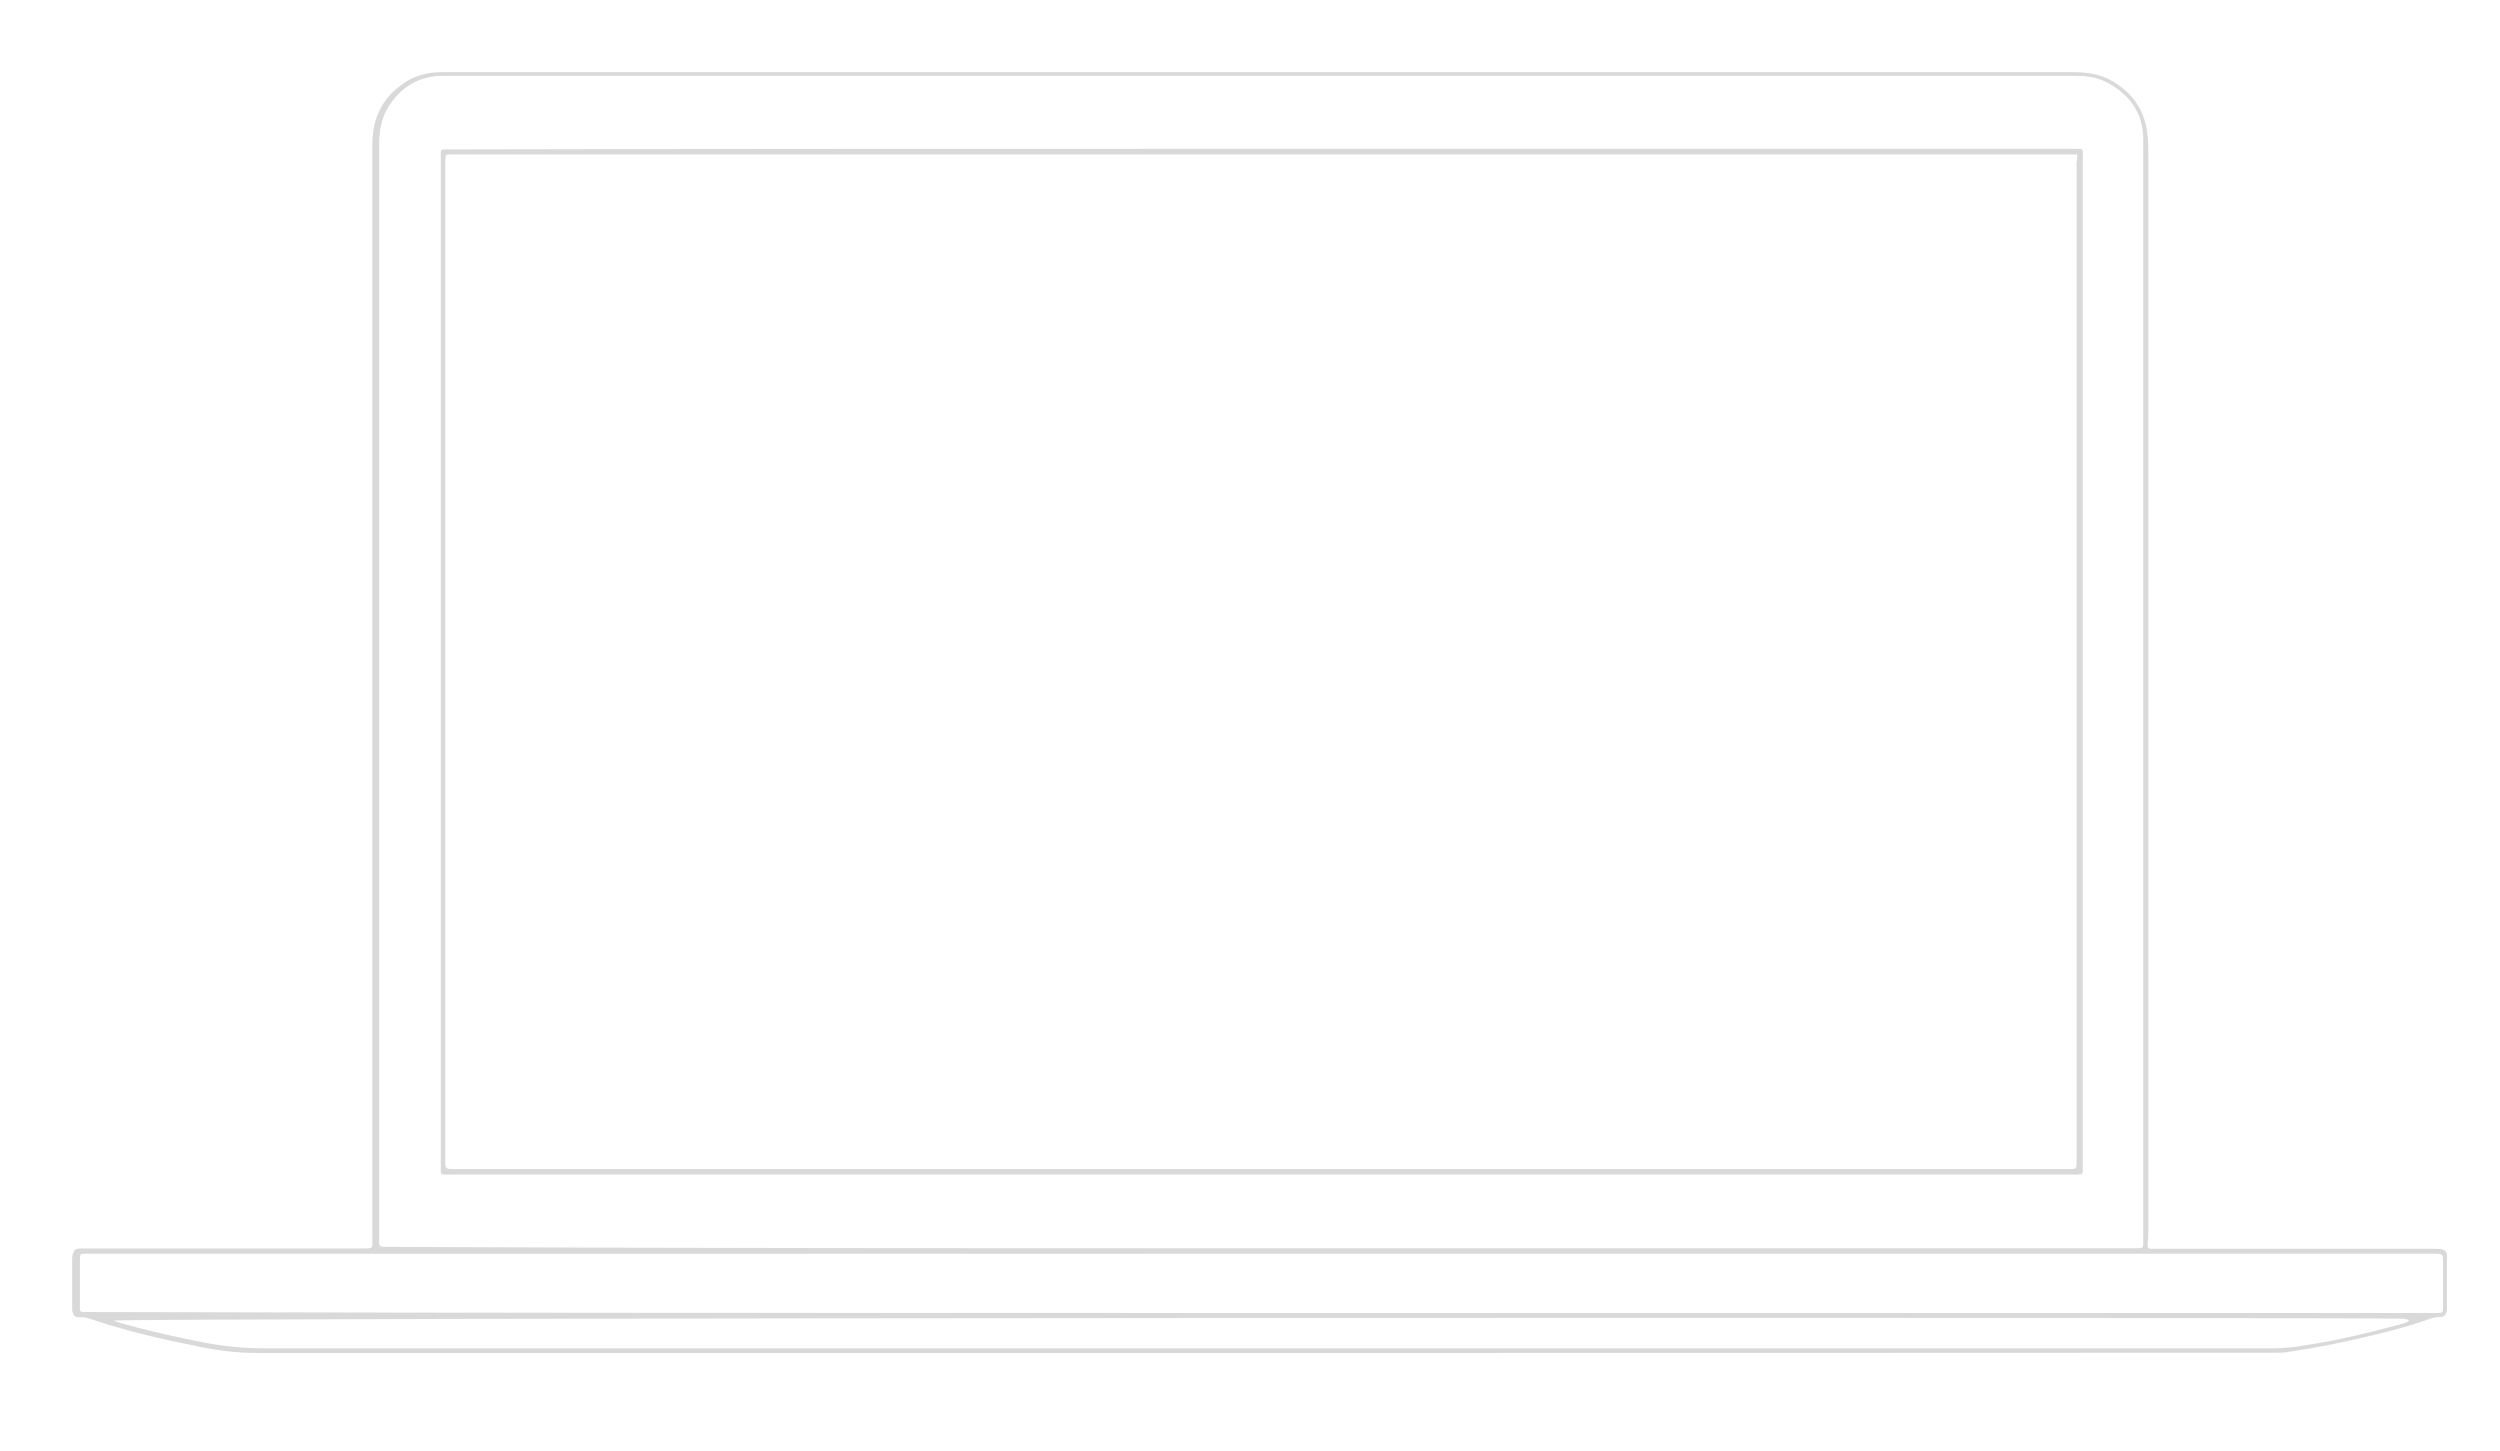
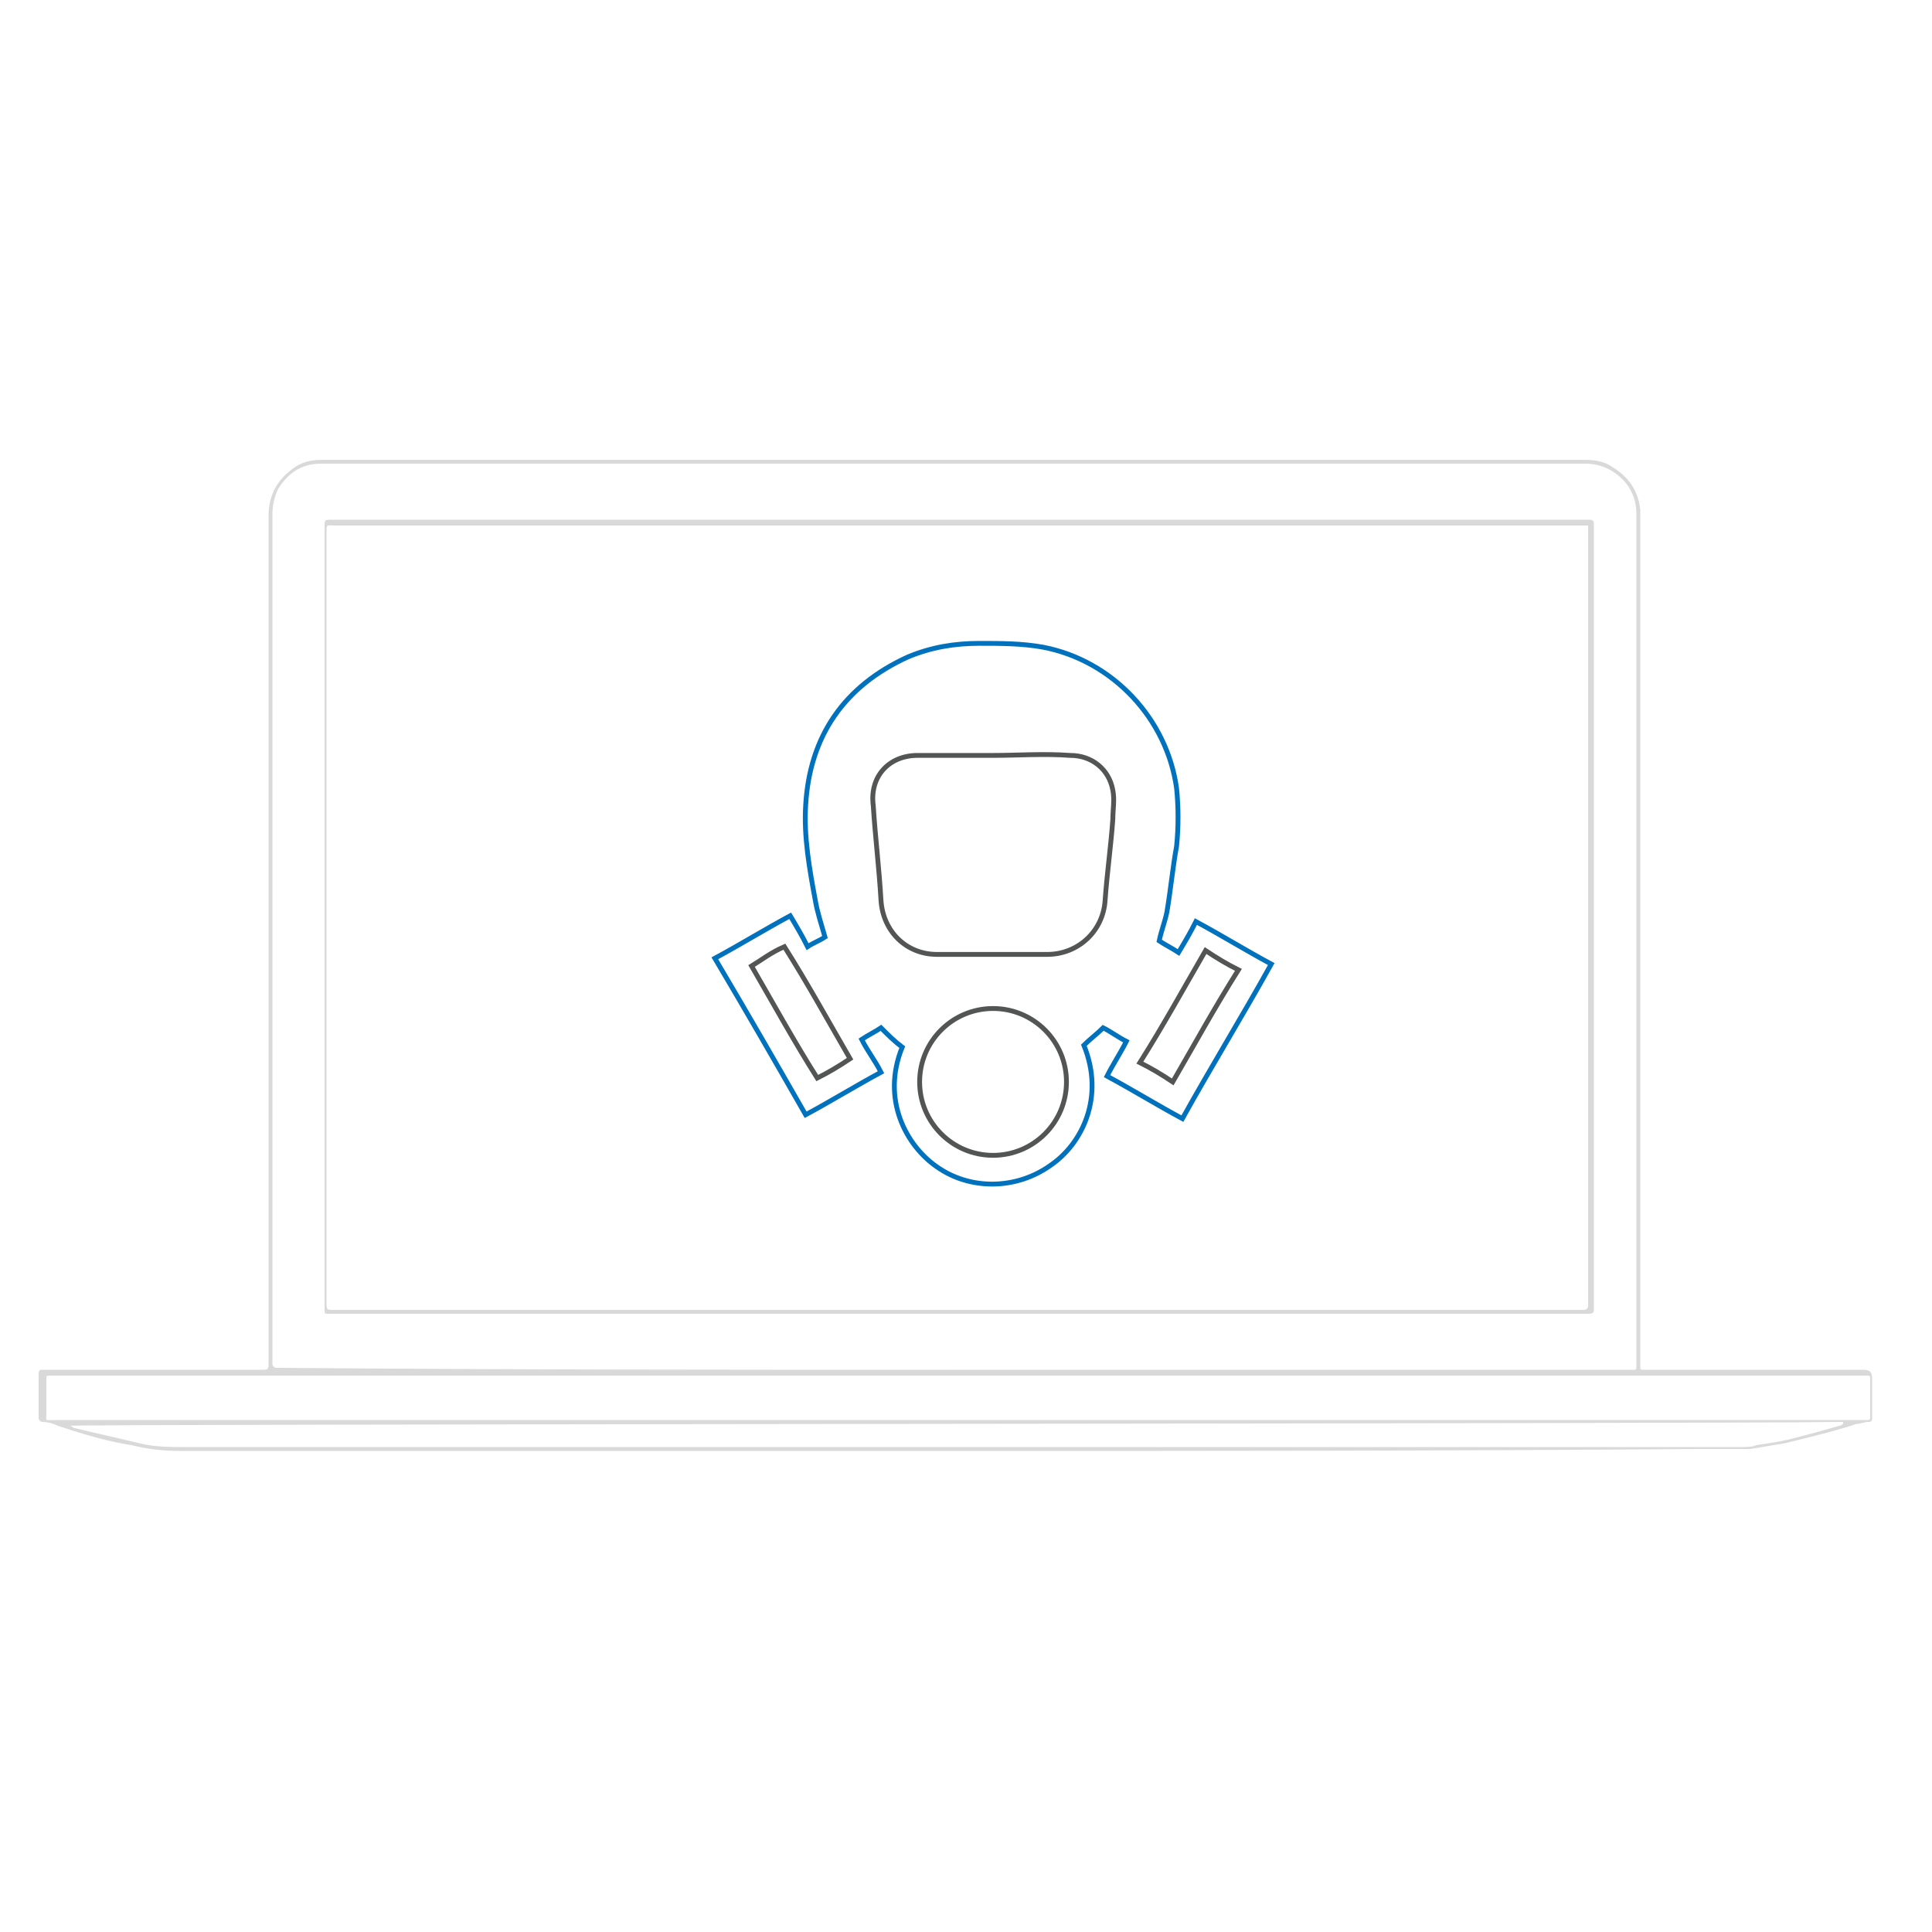
- <svg xmlns="http://www.w3.org/2000/svg" version="1.1" id="Layer_1" x="0px" y="0px" viewBox="-0.9 0 1281.8 743.9" enable-background="new -0.9 0 1281.8 743.9" xml:space="preserve">
+ <svg xmlns="http://www.w3.org/2000/svg" version="1.1" id="Layer_1" x="0px" y="0px" viewBox="0 0 100 100" enable-background="new 0 0 100 100" xml:space="preserve">
  <g opacity="0.5">
-     <path fill="#B3B3B3" d="M645.7,693.7c-171.8,0-343.2,0-515,0c-10.9,0-21.5-1.4-32.5-3.9c-16.6-3.2-32.8-7.1-49-12.3   c-3.2-1.1-6.3-2.5-9.9-2.1c-1.4,0-2.5-0.7-2.8-2.1c-0.4-1.1-0.4-2.1-0.4-3.2c0-8.1,0-16.6,0-24.7c0-0.7,0-1.8,0.4-2.5   c0.4-2.1,1.4-2.5,3.2-2.8c1.1,0,2.1,0,3.2,0c47.3,0,94.9,0,142.2,0c5.6,0,4.9,0,4.9-4.9c0-187,0-374.3,0-561.2   c0-13.1,4.9-23.3,15.2-30.7c6-4.6,13.1-6.3,20.5-6.3c0.7,0,1.4,0,2.1,0c278,0,556.3,0,834.6,0c7.1,0,13.8,1.1,19.8,4.6   c10.6,6.3,16.9,15.5,18,27.9c0.4,3.9,0.4,7.4,0.4,11.3c0,183.4,0,366.9,0,550.3c0,2.1,0,4.6-0.4,6.7c0,2.1,0.4,2.5,2.5,2.5   c1.1,0,2.1,0,2.8,0c47.3,0,94.9,0,142.2,0c5.6,0,6.3,1.1,6,6c0,8.1,0,15.5,0,23.6c0,0.7,0,1.4,0,2.1c-0.4,2.1-1.4,3.2-3.2,3.2   c-2.8,0-5.3,0.7-7.8,1.8c-15.5,5.3-31.7,8.8-48,12.3c-7.4,1.4-15.2,2.8-22.6,3.9c-2.1,0.4-4.6,0.4-7.1,0.4c-9.5,0-19,0-28.6,0   C973.8,693.7,809.8,693.7,645.7,693.7z M645.4,640c148.9,0,297.4,0,446.6,0c1.1,0,2.1,0,3.2,0c2.5,0,2.8-0.4,2.8-2.8   c0-1.4,0-2.5,0-3.9c0-148.2,0-296,0-444.1c0-39.2,0-78.3,0-117.5c0-13.1-6.3-22.6-17.6-28.9c-4.9-2.8-10.6-3.9-15.9-3.9   c-205.7,0-411.7,0-617.3,0c-73.7,0-147.5,0-221.2,0c-12.7,0-22.2,6.3-28.6,17.3c-2.8,5.3-3.9,11.3-3.9,17.3   c0,186.6,0,373.6,0,560.2c0,0.7,0,1.4,0,2.1c0,0.4,0,0.7,0,1.4c0,1.4,0.7,2.1,2.5,2.1c1.4,0,2.5,0,3.9,0   C348,640,496.9,640,645.4,640z M645.7,673.2c200,0,400,0,600,0c1.4,0,2.1,0,3.5,0c2.1,0,2.5-0.4,2.5-2.5c0-1.8,0-3.5,0-5.3   c0-6.3,0-13.1,0-19.4c0-2.8-0.4-2.8-2.8-3.2c-1.1,0-2.1,0-2.8,0c-400,0-800.4,0-1200.4,0c-1.1,0-2.1,0-2.8,0   c-2.8,0-2.8,0.4-2.8,2.8c0,7.1,0,14.1,0,21.5c0,6.3-1.1,5.6,5.6,5.6C245.7,673.2,445.7,673.2,645.7,673.2z M57.3,677.1   c1.1,0.4,2.1,0.7,3.2,1.1c13.8,3.9,27.5,7.1,42,9.9c10.6,2.1,20.8,3.2,31.7,3.2c283.3,0,566.5,0,849.8,0c60.3,0,121,0,181.3,0   c3.5,0,7.1-0.4,10.6-0.7c8.8-1.4,18-2.8,26.8-4.9c9.9-2.1,19-4.6,28.6-7.1c1.1-0.4,2.1-0.7,2.8-1.4c0-0.4,0-0.4-0.4-0.7   c-1.1,0-1.8-0.4-2.8-0.4C1149.1,675.3,59.8,675.7,57.3,677.1z" />
-     <path fill="#B3B3B3" d="M646.1,76.3c138.6,0,277.6,0,416.3,0c5.3,0,4.6-0.4,4.6,4.9c0,171.8,0,343.9,0,516.1c0,5.3,0.4,4.9-4.9,4.9   c-277.3,0-554.9,0-832.1,0c-1.1,0-1.8,0-2.8,0c-2.1,0-2.1-0.4-2.1-2.5c0-0.7,0-1.4,0-2.1c0-172.1,0-344.3,0-516.4   c0-5.3-0.4-4.6,4.6-4.6C368.5,76.3,507.1,76.3,646.1,76.3z M1064.1,79.2c-2.1,0-3.2,0-4.6,0c-275.9,0-551.4,0-827.2,0   c-4.6,0-4.9-1.1-4.9,4.9c0,170,0,340.4,0,510.4c0,4.9,0,4.9,4.6,4.9c275.5,0,551,0,826.9,0c1.1,0,1.8,0,2.8,0   c1.4,0,2.1-0.7,2.1-2.1c0-1.1,0-2.1,0-3.2c0-130.5,0-261,0-391.6c0-39.5,0-79.4,0-118.9C1064.1,82.7,1064.1,81.3,1064.1,79.2z" />
+     <path fill="#B3B3B3" d="M49.5,75.1c-13.4,0-26.8,0-40.2,0c-0.9,0-1.7-0.1-2.5-0.3c-1.3-0.2-2.6-0.6-3.8-1c-0.2-0.1-0.5-0.2-0.8-0.2   c-0.1,0-0.2-0.1-0.2-0.2c0-0.1,0-0.2,0-0.2c0-0.6,0-1.3,0-1.9c0-0.1,0-0.1,0-0.2c0-0.2,0.1-0.2,0.2-0.2c0.1,0,0.2,0,0.2,0   c3.7,0,7.4,0,11.1,0c0.4,0,0.4,0,0.4-0.4c0-14.6,0-29.2,0-43.8c0-1,0.4-1.8,1.2-2.4c0.5-0.4,1-0.5,1.6-0.5c0.1,0,0.1,0,0.2,0   c21.7,0,43.4,0,65.1,0c0.6,0,1.1,0.1,1.5,0.4c0.8,0.5,1.3,1.2,1.4,2.2c0,0.3,0,0.6,0,0.9c0,14.3,0,28.6,0,42.9c0,0.2,0,0.4,0,0.5   c0,0.2,0,0.2,0.2,0.2c0.1,0,0.2,0,0.2,0c3.7,0,7.4,0,11.1,0c0.4,0,0.5,0.1,0.5,0.5c0,0.6,0,1.2,0,1.8c0,0.1,0,0.1,0,0.2   c0,0.2-0.1,0.2-0.2,0.2c-0.2,0-0.4,0.1-0.6,0.1c-1.2,0.4-2.5,0.7-3.7,1c-0.6,0.1-1.2,0.2-1.8,0.3c-0.2,0-0.4,0-0.6,0   c-0.7,0-1.5,0-2.2,0C75.1,75.1,62.3,75.1,49.5,75.1z M49.5,70.9c11.6,0,23.2,0,34.8,0c0.1,0,0.2,0,0.2,0c0.2,0,0.2,0,0.2-0.2   c0-0.1,0-0.2,0-0.3c0-11.6,0-23.1,0-34.6c0-3.1,0-6.1,0-9.2c0-1-0.5-1.8-1.4-2.3c-0.4-0.2-0.8-0.3-1.2-0.3c-16,0-32.1,0-48.2,0   c-5.7,0-11.5,0-17.3,0c-1,0-1.7,0.5-2.2,1.3c-0.2,0.4-0.3,0.9-0.3,1.3c0,14.6,0,29.1,0,43.7c0,0.1,0,0.1,0,0.2c0,0,0,0.1,0,0.1   c0,0.1,0.1,0.2,0.2,0.2c0.1,0,0.2,0,0.3,0C26.3,70.9,37.9,70.9,49.5,70.9z M49.5,73.5c15.6,0,31.2,0,46.8,0c0.1,0,0.2,0,0.3,0   c0.2,0,0.2,0,0.2-0.2c0-0.1,0-0.3,0-0.4c0-0.5,0-1,0-1.5c0-0.2,0-0.2-0.2-0.2c-0.1,0-0.2,0-0.2,0c-31.2,0-62.4,0-93.6,0   c-0.1,0-0.2,0-0.2,0c-0.2,0-0.2,0-0.2,0.2c0,0.6,0,1.1,0,1.7c0,0.5-0.1,0.4,0.4,0.4C18.3,73.5,33.9,73.5,49.5,73.5z M3.6,73.8   c0.1,0,0.2,0.1,0.2,0.1C5,74.2,6,74.4,7.2,74.7c0.8,0.2,1.6,0.2,2.5,0.2c22.1,0,44.2,0,66.3,0c4.7,0,9.4,0,14.1,0   c0.3,0,0.6,0,0.8-0.1c0.7-0.1,1.4-0.2,2.1-0.4c0.8-0.2,1.5-0.4,2.2-0.6c0.1,0,0.2-0.1,0.2-0.1c0,0,0,0,0-0.1c-0.1,0-0.1,0-0.2,0   C88.8,73.7,3.8,73.7,3.6,73.8z" />
+     <path fill="#B3B3B3" d="M49.6,26.9c10.8,0,21.7,0,32.5,0c0.4,0,0.4,0,0.4,0.4c0,13.4,0,26.8,0,40.3c0,0.4,0,0.4-0.4,0.4   c-21.6,0-43.3,0-64.9,0c-0.1,0-0.1,0-0.2,0c-0.2,0-0.2,0-0.2-0.2c0-0.1,0-0.1,0-0.2c0-13.4,0-26.9,0-40.3c0-0.4,0-0.4,0.4-0.4   C27.9,26.9,38.7,26.9,49.6,26.9z M82.2,27.2c-0.2,0-0.2,0-0.4,0c-21.5,0-43,0-64.5,0c-0.4,0-0.4-0.1-0.4,0.4c0,13.3,0,26.6,0,39.8   c0,0.4,0,0.4,0.4,0.4c21.5,0,43,0,64.5,0c0.1,0,0.1,0,0.2,0c0.1,0,0.2-0.1,0.2-0.2c0-0.1,0-0.2,0-0.2c0-10.2,0-20.4,0-30.6   c0-3.1,0-6.2,0-9.3C82.2,27.4,82.2,27.3,82.2,27.2z" />
  </g>
-   <path fill="none" stroke="#B3B3B3" stroke-miterlimit="10" d="M1116.5,109.8" />
-   <path fill="none" stroke="#B3B3B3" stroke-miterlimit="10" d="M175.2,109.8" />
-   <path fill="none" stroke="#B3B3B3" stroke-miterlimit="10" d="M1116.5,481.1" />
-   <path fill="none" stroke="#B3B3B3" stroke-miterlimit="10" d="M175.2,481.1" />
+   <path fill="none" stroke="#B3B3B3" stroke-miterlimit="10" d="M86.3,29.5" />
+   <path fill="none" stroke="#B3B3B3" stroke-miterlimit="10" d="M12.8,29.5" />
+   <path fill="none" stroke="#B3B3B3" stroke-miterlimit="10" d="M86.3,58.5" />
+   <path fill="none" stroke="#B3B3B3" stroke-miterlimit="10" d="M12.8,58.5" />
+   <g>
+     <path fill="none" stroke="#535454" stroke-width="0.25" stroke-miterlimit="10" d="M55.2,56c0-2.1-1.7-3.8-3.8-3.8   c-2.1,0-3.8,1.7-3.8,3.8c0,2.1,1.7,3.8,3.8,3.8C53.5,59.8,55.2,58.1,55.2,56z M60.7,56c1.1-1.9,2.2-3.9,3.4-5.8   c-0.6-0.3-1.1-0.6-1.7-1c-1.1,1.9-2.2,3.9-3.4,5.8C59.6,55.3,60.1,55.6,60.7,56z M38.9,50c1.1,1.9,2.2,3.9,3.4,5.8   c0.6-0.3,1.1-0.6,1.7-1c-1.1-1.9-2.2-3.9-3.4-5.8C39.9,49.3,39.4,49.7,38.9,50z" />
+     <path fill="none" stroke="#535454" stroke-width="0.25" stroke-miterlimit="10" d="M51.4,39.1c-1.3,0-2.6,0-3.9,0   c-1.5,0-2.5,1.1-2.3,2.6c0.1,1.6,0.3,3.2,0.4,4.9c0.1,1.6,1.3,2.8,2.9,2.8c1.9,0,3.8,0,5.7,0c1.6,0,2.9-1.2,3-2.8   c0.1-1.4,0.3-2.8,0.4-4.2c0-0.5,0.1-1,0-1.5c-0.2-1.1-1.1-1.8-2.2-1.8C54,39,52.7,39.1,51.4,39.1z" />
+   </g>
+   <g>
+     <path fill="none" stroke="#0071BC" stroke-width="0.25" stroke-miterlimit="10" d="M37,49.6c1.3-0.7,2.6-1.5,3.9-2.2   c0.3,0.5,0.6,1,0.9,1.6c0.3-0.2,0.6-0.3,0.9-0.5c-0.2-0.7-0.4-1.3-0.5-1.9c-0.3-1.6-0.6-3.3-0.5-4.9c0.2-3.6,2-6.2,5.3-7.7   c1.2-0.5,2.4-0.7,3.7-0.7c1.1,0,2.2,0,3.3,0.2c3.6,0.7,6.4,3.7,6.9,7.3c0.1,1,0.1,2,0,3c-0.2,1.1-0.3,2.2-0.5,3.4   c-0.1,0.5-0.3,1-0.4,1.5c0.3,0.2,0.7,0.4,1,0.6c0.3-0.5,0.6-1,0.9-1.6c1.3,0.7,2.6,1.5,3.9,2.2c-1.5,2.7-3.1,5.3-4.6,8   c-1.3-0.7-2.6-1.5-3.9-2.2c0.3-0.6,0.7-1.2,1-1.8c-0.4-0.2-0.8-0.5-1.2-0.7c-0.3,0.3-0.7,0.6-1,0.9c1.1,2.7-0.1,5.1-1.7,6.2   c-1.8,1.3-4.2,1.3-5.9,0.1c-1.6-1.1-2.9-3.5-1.8-6.2c-0.4-0.3-0.7-0.6-1.1-1c-0.3,0.2-0.7,0.4-1,0.6c0.3,0.6,0.7,1.1,1,1.7   c-1.3,0.7-2.6,1.5-3.9,2.2C40.1,54.9,38.6,52.3,37,49.6z" />
+   </g>
</svg>
